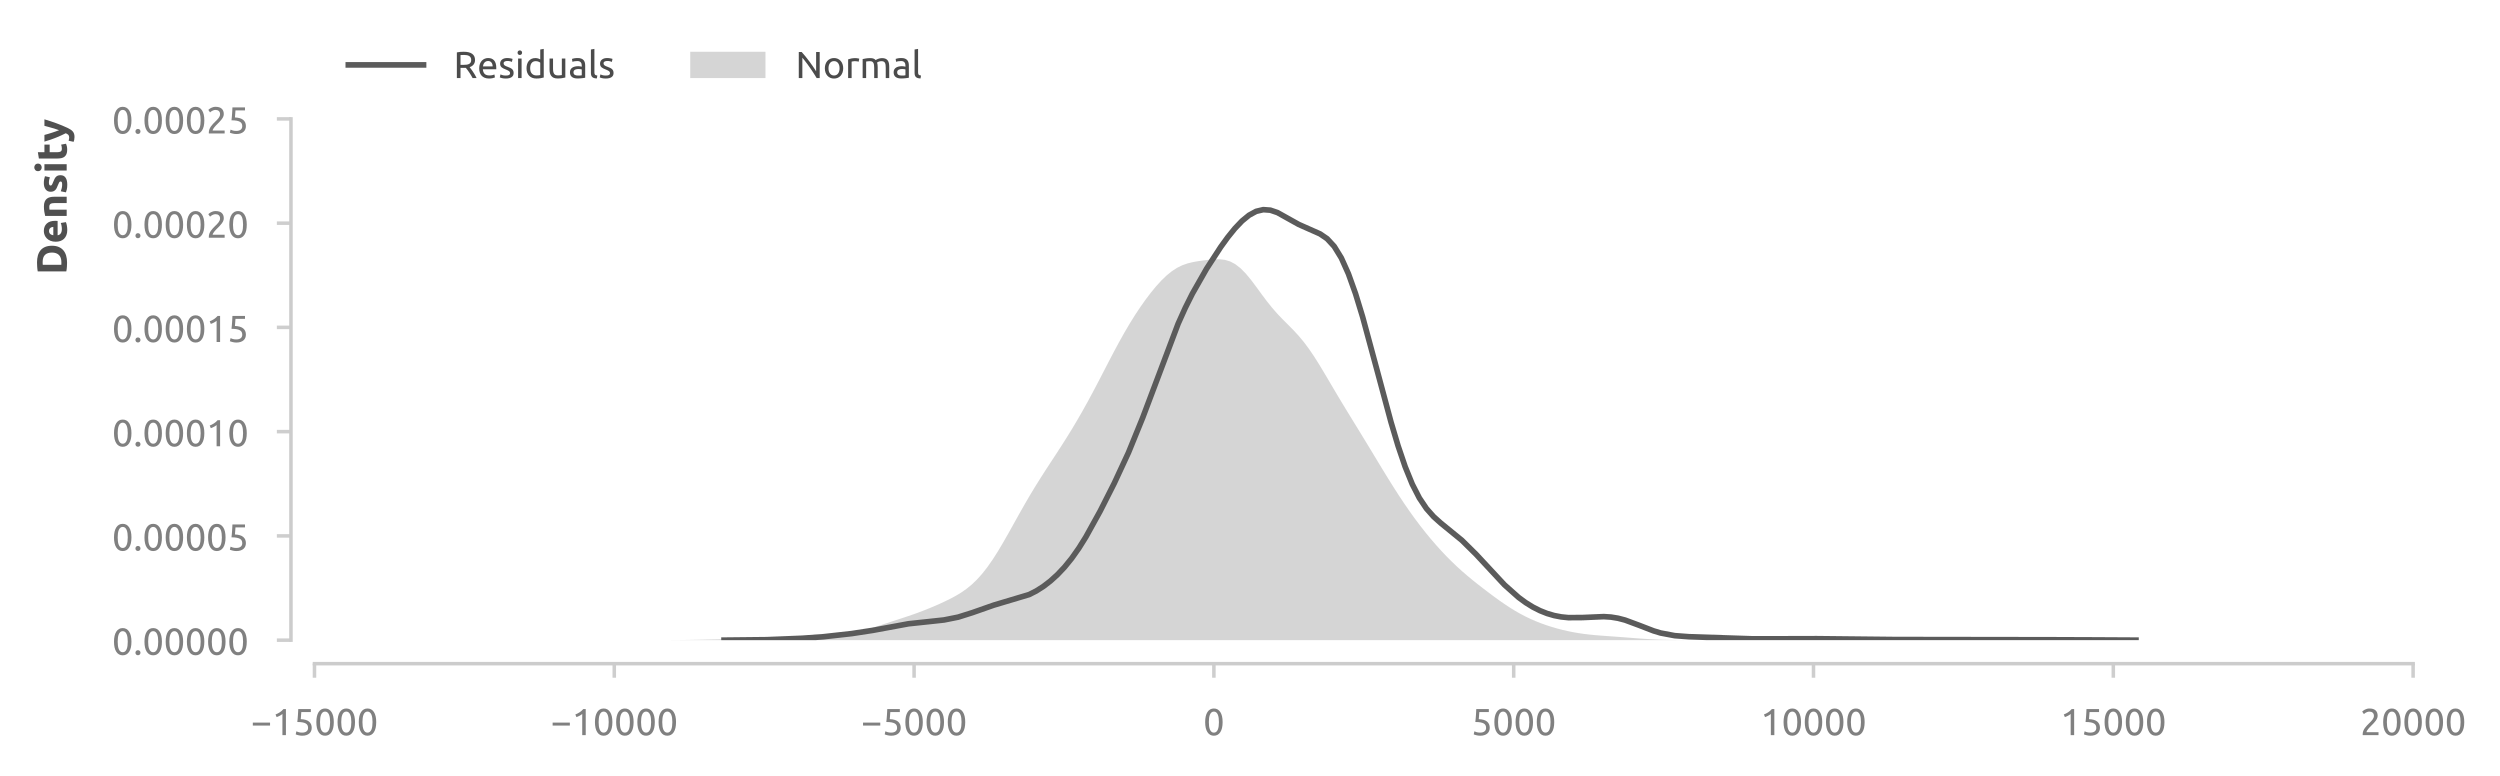
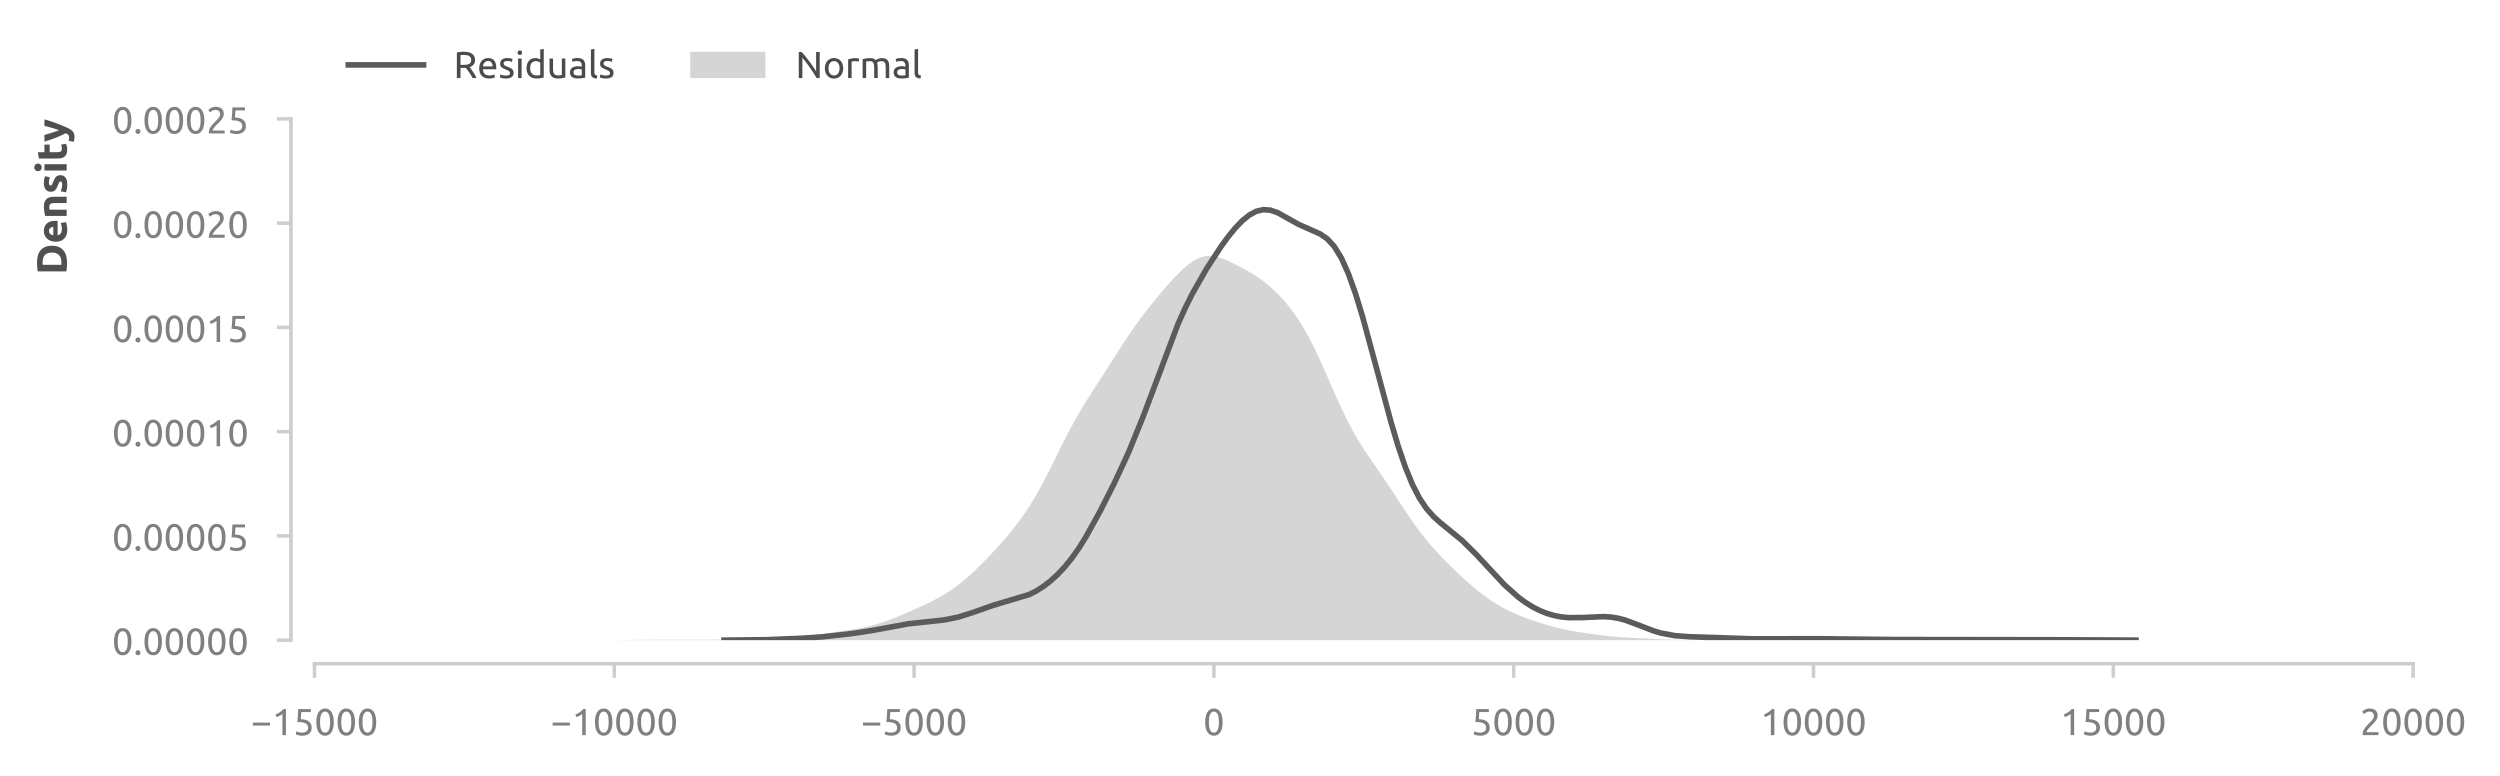
<svg xmlns="http://www.w3.org/2000/svg" xmlns:xlink="http://www.w3.org/1999/xlink" width="531.772pt" height="165.055pt" viewBox="0 0 531.772 165.055" version="1.1">
  <defs>
    <style type="text/css">*{stroke-linejoin: round; stroke-linecap: butt}</style>
  </defs>
  <g id="figure_1">
    <g id="patch_1">
      <path d="M 0 165.055  L 531.772 165.055  L 531.772 0  L 0 0  L 0 165.055  z " style="fill: none" />
    </g>
    <g id="axes_1">
      <g id="patch_2">
        <path d="M 66.891 136.167  L 513.291 136.167  L 513.291 25.288  L 66.891 25.288  L 66.891 136.167  z " style="fill: none" />
      </g>
      <g id="matplotlib.axis_1">
        <g id="xtick_1">
          <g id="line2d_1">
            <defs>
-               <path id="m26d433f417" d="M 0 0  L 0 3  " style="stroke: #cecece; stroke-width: 0.75" />
-             </defs>
-             <g>
-               <use xlink:href="#m26d433f417" x="66.891" y="141.167" style="fill: #cecece; stroke: #cecece; stroke-width: 0.75" />
+               <path id="m9f450854ca" d="M 0 0  L 0 3  " style="stroke: #cecece; stroke-width: 0.75" />
+             </defs>
+             <g>
+               <use xlink:href="#m9f450854ca" x="66.891" y="141.167" style="fill: #cecece; stroke: #cecece; stroke-width: 0.75" />
            </g>
          </g>
          <g id="text_1">
            <g style="fill: #808080" transform="translate(53.35344 156.375) scale(0.08 -0.08)">
              <defs>
                <path id="Ubuntu-2212" d="M 339 2138  L 3270 2138  L 3270 1632  L 339 1632  L 339 2138  z " transform="scale(0.015625)" />
                <path id="Ubuntu-31" d="M 595 3520  Q 960 3661 1305 3881  Q 1651 4102 1939 4435  L 2362 4435  L 2362 0  L 1766 0  L 1766 3610  Q 1690 3539 1578 3462  Q 1466 3386 1334 3315  Q 1203 3245 1059 3181  Q 915 3117 781 3072  L 595 3520  z " transform="scale(0.015625)" />
                <path id="Ubuntu-35" d="M 1274 2726  Q 2240 2688 2691 2304  Q 3142 1920 3142 1261  Q 3142 966 3043 716  Q 2944 467 2742 288  Q 2541 109 2233 6  Q 1926 -96 1504 -96  Q 1338 -96 1165 -70  Q 992 -45 845 -6  Q 698 32 582 70  Q 467 109 416 134  L 531 653  Q 640 602 886 518  Q 1133 435 1491 435  Q 1779 435 1974 499  Q 2170 563 2291 672  Q 2413 781 2467 925  Q 2522 1069 2522 1229  Q 2522 1472 2438 1661  Q 2355 1850 2144 1978  Q 1933 2106 1581 2173  Q 1229 2240 691 2240  Q 730 2554 752 2829  Q 774 3104 793 3366  Q 813 3629 825 3888  Q 838 4147 851 4435  L 2989 4435  L 2989 3930  L 1370 3930  Q 1363 3834 1350 3670  Q 1338 3507 1325 3331  Q 1312 3155 1299 2988  Q 1286 2822 1274 2726  z " transform="scale(0.015625)" />
                <path id="Ubuntu-30" d="M 320 2221  Q 320 3334 713 3936  Q 1107 4538 1805 4538  Q 2502 4538 2896 3936  Q 3290 3334 3290 2221  Q 3290 1107 2896 505  Q 2502 -96 1805 -96  Q 1107 -96 713 505  Q 320 1107 320 2221  z M 2662 2221  Q 2662 2586 2620 2912  Q 2579 3238 2480 3481  Q 2381 3725 2214 3869  Q 2048 4013 1805 4013  Q 1562 4013 1395 3869  Q 1229 3725 1129 3481  Q 1030 3238 988 2912  Q 947 2586 947 2221  Q 947 1856 988 1529  Q 1030 1203 1129 960  Q 1229 717 1395 573  Q 1562 429 1805 429  Q 2048 429 2214 573  Q 2381 717 2480 960  Q 2579 1203 2620 1529  Q 2662 1856 2662 2221  z " transform="scale(0.015625)" />
              </defs>
              <use xlink:href="#Ubuntu-2212" />
              <use xlink:href="#Ubuntu-31" x="56.4" />
              <use xlink:href="#Ubuntu-35" x="112.8" />
              <use xlink:href="#Ubuntu-30" x="169.2" />
              <use xlink:href="#Ubuntu-30" x="225.6" />
              <use xlink:href="#Ubuntu-30" x="282" />
            </g>
          </g>
        </g>
        <g id="xtick_2">
          <g id="line2d_2">
            <g>
-               <use xlink:href="#m26d433f417" x="130.662" y="141.167" style="fill: #cecece; stroke: #cecece; stroke-width: 0.75" />
+               <use xlink:href="#m9f450854ca" x="130.662" y="141.167" style="fill: #cecece; stroke: #cecece; stroke-width: 0.75" />
            </g>
          </g>
          <g id="text_2">
            <g style="fill: #808080" transform="translate(117.1249 156.375) scale(0.08 -0.08)">
              <use xlink:href="#Ubuntu-2212" />
              <use xlink:href="#Ubuntu-31" x="56.4" />
              <use xlink:href="#Ubuntu-30" x="112.8" />
              <use xlink:href="#Ubuntu-30" x="169.2" />
              <use xlink:href="#Ubuntu-30" x="225.6" />
              <use xlink:href="#Ubuntu-30" x="282" />
            </g>
          </g>
        </g>
        <g id="xtick_3">
          <g id="line2d_3">
            <g>
-               <use xlink:href="#m26d433f417" x="194.434" y="141.167" style="fill: #cecece; stroke: #cecece; stroke-width: 0.75" />
+               <use xlink:href="#m9f450854ca" x="194.434" y="141.167" style="fill: #cecece; stroke: #cecece; stroke-width: 0.75" />
            </g>
          </g>
          <g id="text_3">
            <g style="fill: #808080" transform="translate(183.1525 156.375) scale(0.08 -0.08)">
              <use xlink:href="#Ubuntu-2212" />
              <use xlink:href="#Ubuntu-35" x="56.4" />
              <use xlink:href="#Ubuntu-30" x="112.8" />
              <use xlink:href="#Ubuntu-30" x="169.2" />
              <use xlink:href="#Ubuntu-30" x="225.6" />
            </g>
          </g>
        </g>
        <g id="xtick_4">
          <g id="line2d_4">
            <g>
-               <use xlink:href="#m26d433f417" x="258.205" y="141.167" style="fill: #cecece; stroke: #cecece; stroke-width: 0.75" />
+               <use xlink:href="#m9f450854ca" x="258.205" y="141.167" style="fill: #cecece; stroke: #cecece; stroke-width: 0.75" />
            </g>
          </g>
          <g id="text_4">
            <g style="fill: #808080" transform="translate(255.949 156.375) scale(0.08 -0.08)">
              <use xlink:href="#Ubuntu-30" />
            </g>
          </g>
        </g>
        <g id="xtick_5">
          <g id="line2d_5">
            <g>
-               <use xlink:href="#m26d433f417" x="321.977" y="141.167" style="fill: #cecece; stroke: #cecece; stroke-width: 0.75" />
+               <use xlink:href="#m9f450854ca" x="321.977" y="141.167" style="fill: #cecece; stroke: #cecece; stroke-width: 0.75" />
            </g>
          </g>
          <g id="text_5">
            <g style="fill: #808080" transform="translate(312.9517 156.375) scale(0.08 -0.08)">
              <use xlink:href="#Ubuntu-35" />
              <use xlink:href="#Ubuntu-30" x="56.4" />
              <use xlink:href="#Ubuntu-30" x="112.8" />
              <use xlink:href="#Ubuntu-30" x="169.2" />
            </g>
          </g>
        </g>
        <g id="xtick_6">
          <g id="line2d_6">
            <g>
-               <use xlink:href="#m26d433f417" x="385.748" y="141.167" style="fill: #cecece; stroke: #cecece; stroke-width: 0.75" />
+               <use xlink:href="#m9f450854ca" x="385.748" y="141.167" style="fill: #cecece; stroke: #cecece; stroke-width: 0.75" />
            </g>
          </g>
          <g id="text_6">
            <g style="fill: #808080" transform="translate(374.4668 156.375) scale(0.08 -0.08)">
              <use xlink:href="#Ubuntu-31" />
              <use xlink:href="#Ubuntu-30" x="56.4" />
              <use xlink:href="#Ubuntu-30" x="112.8" />
              <use xlink:href="#Ubuntu-30" x="169.2" />
              <use xlink:href="#Ubuntu-30" x="225.6" />
            </g>
          </g>
        </g>
        <g id="xtick_7">
          <g id="line2d_7">
            <g>
-               <use xlink:href="#m26d433f417" x="449.52" y="141.167" style="fill: #cecece; stroke: #cecece; stroke-width: 0.75" />
+               <use xlink:href="#m9f450854ca" x="449.52" y="141.167" style="fill: #cecece; stroke: #cecece; stroke-width: 0.75" />
            </g>
          </g>
          <g id="text_7">
            <g style="fill: #808080" transform="translate(438.2383 156.375) scale(0.08 -0.08)">
              <use xlink:href="#Ubuntu-31" />
              <use xlink:href="#Ubuntu-35" x="56.4" />
              <use xlink:href="#Ubuntu-30" x="112.8" />
              <use xlink:href="#Ubuntu-30" x="169.2" />
              <use xlink:href="#Ubuntu-30" x="225.6" />
            </g>
          </g>
        </g>
        <g id="xtick_8">
          <g id="line2d_8">
            <g>
-               <use xlink:href="#m26d433f417" x="513.291" y="141.167" style="fill: #cecece; stroke: #cecece; stroke-width: 0.75" />
+               <use xlink:href="#m9f450854ca" x="513.291" y="141.167" style="fill: #cecece; stroke: #cecece; stroke-width: 0.75" />
            </g>
          </g>
          <g id="text_8">
            <g style="fill: #808080" transform="translate(502.0097 156.375) scale(0.08 -0.08)">
              <defs>
                <path id="Ubuntu-32" d="M 2989 3302  Q 2989 3072 2896 2857  Q 2803 2643 2649 2435  Q 2496 2227 2304 2025  Q 2112 1824 1920 1632  Q 1811 1523 1667 1376  Q 1523 1229 1395 1069  Q 1267 909 1180 761  Q 1094 614 1094 506  L 3136 506  L 3136 0  L 448 0  Q 442 38 442 76  Q 442 115 442 147  Q 442 448 541 707  Q 640 966 800 1196  Q 960 1427 1158 1632  Q 1357 1837 1549 2029  Q 1709 2182 1853 2332  Q 1997 2483 2109 2633  Q 2221 2784 2288 2944  Q 2355 3104 2355 3283  Q 2355 3475 2294 3609  Q 2234 3744 2131 3833  Q 2029 3923 1891 3964  Q 1754 4006 1600 4006  Q 1414 4006 1260 3955  Q 1107 3904 985 3837  Q 864 3770 781 3696  Q 698 3622 653 3584  L 358 4006  Q 416 4070 531 4163  Q 646 4256 806 4339  Q 966 4422 1164 4480  Q 1363 4538 1594 4538  Q 2291 4538 2640 4214  Q 2989 3891 2989 3302  z " transform="scale(0.015625)" />
              </defs>
              <use xlink:href="#Ubuntu-32" />
              <use xlink:href="#Ubuntu-30" x="56.4" />
              <use xlink:href="#Ubuntu-30" x="112.8" />
              <use xlink:href="#Ubuntu-30" x="169.2" />
              <use xlink:href="#Ubuntu-30" x="225.6" />
            </g>
          </g>
        </g>
      </g>
      <g id="matplotlib.axis_2">
        <g id="ytick_1">
          <g id="line2d_9">
            <defs>
-               <path id="m16ab50f677" d="M 0 0  L -3 0  " style="stroke: #cecece; stroke-width: 0.75" />
-             </defs>
-             <g>
-               <use xlink:href="#m16ab50f677" x="61.891" y="136.167" style="fill: #cecece; stroke: #cecece; stroke-width: 0.75" />
+               <path id="m7aecf31f58" d="M 0 0  L -3 0  " style="stroke: #cecece; stroke-width: 0.75" />
+             </defs>
+             <g>
+               <use xlink:href="#m7aecf31f58" x="61.891" y="136.167" style="fill: #cecece; stroke: #cecece; stroke-width: 0.75" />
            </g>
          </g>
          <g id="text_9">
            <g style="fill: #808080" transform="translate(23.84844 139.2713) scale(0.08 -0.08)">
              <defs>
                <path id="Ubuntu-2e" d="M 1216 346  Q 1216 173 1101 45  Q 986 -83 787 -83  Q 589 -83 473 45  Q 358 173 358 346  Q 358 518 473 646  Q 589 774 787 774  Q 986 774 1101 646  Q 1216 518 1216 346  z " transform="scale(0.015625)" />
              </defs>
              <use xlink:href="#Ubuntu-30" />
              <use xlink:href="#Ubuntu-2e" x="56.4" />
              <use xlink:href="#Ubuntu-30" x="81" />
              <use xlink:href="#Ubuntu-30" x="137.4" />
              <use xlink:href="#Ubuntu-30" x="193.8" />
              <use xlink:href="#Ubuntu-30" x="250.2" />
              <use xlink:href="#Ubuntu-30" x="306.6" />
            </g>
          </g>
        </g>
        <g id="ytick_2">
          <g id="line2d_10">
            <g>
-               <use xlink:href="#m16ab50f677" x="61.891" y="113.992" style="fill: #cecece; stroke: #cecece; stroke-width: 0.75" />
+               <use xlink:href="#m7aecf31f58" x="61.891" y="113.992" style="fill: #cecece; stroke: #cecece; stroke-width: 0.75" />
            </g>
          </g>
          <g id="text_10">
            <g style="fill: #808080" transform="translate(23.84844 117.0952) scale(0.08 -0.08)">
              <use xlink:href="#Ubuntu-30" />
              <use xlink:href="#Ubuntu-2e" x="56.4" />
              <use xlink:href="#Ubuntu-30" x="81" />
              <use xlink:href="#Ubuntu-30" x="137.4" />
              <use xlink:href="#Ubuntu-30" x="193.8" />
              <use xlink:href="#Ubuntu-30" x="250.2" />
              <use xlink:href="#Ubuntu-35" x="306.6" />
            </g>
          </g>
        </g>
        <g id="ytick_3">
          <g id="line2d_11">
            <g>
-               <use xlink:href="#m16ab50f677" x="61.891" y="91.816" style="fill: #cecece; stroke: #cecece; stroke-width: 0.75" />
+               <use xlink:href="#m7aecf31f58" x="61.891" y="91.816" style="fill: #cecece; stroke: #cecece; stroke-width: 0.75" />
            </g>
          </g>
          <g id="text_11">
            <g style="fill: #808080" transform="translate(23.84844 94.91925) scale(0.08 -0.08)">
              <use xlink:href="#Ubuntu-30" />
              <use xlink:href="#Ubuntu-2e" x="56.4" />
              <use xlink:href="#Ubuntu-30" x="81" />
              <use xlink:href="#Ubuntu-30" x="137.4" />
              <use xlink:href="#Ubuntu-30" x="193.8" />
              <use xlink:href="#Ubuntu-31" x="250.2" />
              <use xlink:href="#Ubuntu-30" x="306.6" />
            </g>
          </g>
        </g>
        <g id="ytick_4">
          <g id="line2d_12">
            <g>
-               <use xlink:href="#m16ab50f677" x="61.891" y="69.639" style="fill: #cecece; stroke: #cecece; stroke-width: 0.75" />
+               <use xlink:href="#m7aecf31f58" x="61.891" y="69.639" style="fill: #cecece; stroke: #cecece; stroke-width: 0.75" />
            </g>
          </g>
          <g id="text_12">
            <g style="fill: #808080" transform="translate(23.84844 72.74325) scale(0.08 -0.08)">
              <use xlink:href="#Ubuntu-30" />
              <use xlink:href="#Ubuntu-2e" x="56.4" />
              <use xlink:href="#Ubuntu-30" x="81" />
              <use xlink:href="#Ubuntu-30" x="137.4" />
              <use xlink:href="#Ubuntu-30" x="193.8" />
              <use xlink:href="#Ubuntu-31" x="250.2" />
              <use xlink:href="#Ubuntu-35" x="306.6" />
            </g>
          </g>
        </g>
        <g id="ytick_5">
          <g id="line2d_13">
            <g>
-               <use xlink:href="#m16ab50f677" x="61.891" y="47.464" style="fill: #cecece; stroke: #cecece; stroke-width: 0.75" />
+               <use xlink:href="#m7aecf31f58" x="61.891" y="47.464" style="fill: #cecece; stroke: #cecece; stroke-width: 0.75" />
            </g>
          </g>
          <g id="text_13">
            <g style="fill: #808080" transform="translate(23.84844 50.56725) scale(0.08 -0.08)">
              <use xlink:href="#Ubuntu-30" />
              <use xlink:href="#Ubuntu-2e" x="56.4" />
              <use xlink:href="#Ubuntu-30" x="81" />
              <use xlink:href="#Ubuntu-30" x="137.4" />
              <use xlink:href="#Ubuntu-30" x="193.8" />
              <use xlink:href="#Ubuntu-32" x="250.2" />
              <use xlink:href="#Ubuntu-30" x="306.6" />
            </g>
          </g>
        </g>
        <g id="ytick_6">
          <g id="line2d_14">
            <g>
-               <use xlink:href="#m16ab50f677" x="61.891" y="25.288" style="fill: #cecece; stroke: #cecece; stroke-width: 0.75" />
+               <use xlink:href="#m7aecf31f58" x="61.891" y="25.288" style="fill: #cecece; stroke: #cecece; stroke-width: 0.75" />
            </g>
          </g>
          <g id="text_14">
            <g style="fill: #808080" transform="translate(23.84844 28.39125) scale(0.08 -0.08)">
              <use xlink:href="#Ubuntu-30" />
              <use xlink:href="#Ubuntu-2e" x="56.4" />
              <use xlink:href="#Ubuntu-30" x="81" />
              <use xlink:href="#Ubuntu-30" x="137.4" />
              <use xlink:href="#Ubuntu-30" x="193.8" />
              <use xlink:href="#Ubuntu-32" x="250.2" />
              <use xlink:href="#Ubuntu-35" x="306.6" />
            </g>
          </g>
        </g>
        <g id="text_15">
          <g style="fill: #505050" transform="translate(14.18344 58.45531) rotate(-90) scale(0.09 -0.09)">
            <defs>
              <path id="Ubuntu-Bold-44" d="M 1510 813  Q 1581 806 1673 803  Q 1766 800 1894 800  Q 2643 800 3004 1177  Q 3366 1555 3366 2221  Q 3366 2918 3020 3276  Q 2675 3635 1926 3635  Q 1824 3635 1715 3632  Q 1606 3629 1510 3616  L 1510 813  z M 4397 2221  Q 4397 1645 4217 1216  Q 4038 787 3708 505  Q 3379 224 2905 83  Q 2432 -58 1843 -58  Q 1574 -58 1216 -35  Q 858 -13 512 58  L 512 4378  Q 858 4442 1232 4464  Q 1606 4486 1875 4486  Q 2445 4486 2909 4358  Q 3373 4230 3705 3955  Q 4038 3680 4217 3251  Q 4397 2822 4397 2221  z " transform="scale(0.015625)" />
              <path id="Ubuntu-Bold-65" d="M 288 1658  Q 288 2106 425 2442  Q 563 2778 787 3002  Q 1011 3226 1302 3341  Q 1594 3456 1901 3456  Q 2618 3456 3034 3017  Q 3450 2579 3450 1728  Q 3450 1645 3443 1545  Q 3437 1446 3430 1370  L 1267 1370  Q 1299 1075 1542 902  Q 1786 730 2195 730  Q 2458 730 2710 778  Q 2963 826 3123 896  L 3251 122  Q 3174 83 3046 44  Q 2918 6 2761 -22  Q 2605 -51 2425 -70  Q 2246 -90 2067 -90  Q 1613 -90 1277 44  Q 941 179 720 412  Q 499 646 393 966  Q 288 1286 288 1658  z M 2528 2022  Q 2522 2144 2486 2259  Q 2451 2374 2377 2464  Q 2304 2554 2192 2611  Q 2080 2669 1914 2669  Q 1754 2669 1638 2614  Q 1523 2560 1446 2470  Q 1370 2381 1328 2262  Q 1286 2144 1267 2022  L 2528 2022  z " transform="scale(0.015625)" />
              <path id="Ubuntu-Bold-6e" d="M 448 3251  Q 691 3322 1075 3382  Q 1459 3443 1882 3443  Q 2310 3443 2595 3331  Q 2880 3219 3046 3014  Q 3213 2810 3283 2528  Q 3354 2246 3354 1901  L 3354 0  L 2400 0  L 2400 1786  Q 2400 2246 2278 2438  Q 2157 2630 1824 2630  Q 1722 2630 1606 2620  Q 1491 2611 1402 2598  L 1402 0  L 448 0  L 448 3251  z " transform="scale(0.015625)" />
              <path id="Ubuntu-Bold-73" d="M 1414 685  Q 1677 685 1785 736  Q 1894 787 1894 934  Q 1894 1050 1753 1136  Q 1613 1222 1325 1331  Q 1101 1414 918 1504  Q 736 1594 608 1718  Q 480 1843 409 2016  Q 339 2189 339 2432  Q 339 2906 691 3181  Q 1043 3456 1658 3456  Q 1965 3456 2246 3401  Q 2528 3347 2694 3283  L 2528 2541  Q 2362 2598 2166 2643  Q 1971 2688 1728 2688  Q 1280 2688 1280 2438  Q 1280 2381 1299 2336  Q 1318 2291 1376 2249  Q 1434 2208 1533 2160  Q 1632 2112 1786 2054  Q 2099 1939 2304 1827  Q 2509 1715 2627 1584  Q 2746 1453 2794 1293  Q 2842 1133 2842 922  Q 2842 422 2467 166  Q 2093 -90 1408 -90  Q 960 -90 662 -13  Q 365 64 250 115  L 410 890  Q 653 794 909 739  Q 1165 685 1414 685  z " transform="scale(0.015625)" />
              <path id="Ubuntu-Bold-69" d="M 1402 0  L 448 0  L 448 3366  L 1402 3366  L 1402 0  z M 1491 4339  Q 1491 4077 1321 3926  Q 1152 3776 922 3776  Q 691 3776 521 3926  Q 352 4077 352 4339  Q 352 4602 521 4752  Q 691 4902 922 4902  Q 1152 4902 1321 4752  Q 1491 4602 1491 4339  z " transform="scale(0.015625)" />
              <path id="Ubuntu-Bold-74" d="M 416 4205  L 1370 4358  L 1370 3366  L 2515 3366  L 2515 2573  L 1370 2573  L 1370 1389  Q 1370 1088 1475 909  Q 1581 730 1901 730  Q 2054 730 2217 758  Q 2381 787 2515 838  L 2650 96  Q 2477 26 2265 -25  Q 2054 -77 1747 -77  Q 1357 -77 1101 28  Q 845 134 691 323  Q 538 512 477 781  Q 416 1050 416 1376  L 416 4205  z " transform="scale(0.015625)" />
              <path id="Ubuntu-Bold-79" d="M 3437 3366  Q 3149 2394 2835 1542  Q 2522 691 2150 -109  Q 2016 -397 1881 -598  Q 1747 -800 1587 -931  Q 1427 -1062 1225 -1123  Q 1024 -1184 755 -1184  Q 531 -1184 342 -1142  Q 154 -1101 32 -1050  L 198 -288  Q 346 -339 461 -358  Q 576 -378 704 -378  Q 960 -378 1097 -240  Q 1235 -102 1331 141  Q 1005 781 678 1577  Q 352 2374 64 3366  L 1075 3366  Q 1139 3117 1225 2825  Q 1312 2534 1408 2236  Q 1504 1939 1603 1657  Q 1702 1376 1792 1146  Q 1875 1376 1964 1657  Q 2054 1939 2140 2236  Q 2227 2534 2307 2825  Q 2387 3117 2451 3366  L 3437 3366  z " transform="scale(0.015625)" />
            </defs>
            <use xlink:href="#Ubuntu-Bold-44" />
            <use xlink:href="#Ubuntu-Bold-65" x="73.7" />
            <use xlink:href="#Ubuntu-Bold-6e" x="132.1" />
            <use xlink:href="#Ubuntu-Bold-73" x="191" />
            <use xlink:href="#Ubuntu-Bold-69" x="239.5" />
            <use xlink:href="#Ubuntu-Bold-74" x="268.4" />
            <use xlink:href="#Ubuntu-Bold-79" x="313.8" />
          </g>
        </g>
      </g>
      <g id="PolyCollection_1">
        <defs>
-           <path id="m1b1e85b3fb" d="M 138.225 -28.889  L 138.225 -28.887  L 139.346 -28.887  L 140.468 -28.887  L 141.59 -28.887  L 142.712 -28.887  L 143.834 -28.887  L 144.956 -28.887  L 146.078 -28.887  L 147.2 -28.887  L 148.321 -28.887  L 149.443 -28.887  L 150.565 -28.887  L 151.687 -28.887  L 152.809 -28.887  L 153.931 -28.887  L 155.053 -28.887  L 156.174 -28.887  L 157.296 -28.887  L 158.418 -28.887  L 159.54 -28.887  L 160.662 -28.887  L 161.784 -28.887  L 162.906 -28.887  L 164.028 -28.887  L 165.149 -28.887  L 166.271 -28.887  L 167.393 -28.887  L 168.515 -28.887  L 169.637 -28.887  L 170.759 -28.887  L 171.881 -28.887  L 173.003 -28.887  L 174.124 -28.887  L 175.246 -28.887  L 176.368 -28.887  L 177.49 -28.887  L 178.612 -28.887  L 179.734 -28.887  L 180.856 -28.887  L 181.977 -28.887  L 183.099 -28.887  L 184.221 -28.887  L 185.343 -28.887  L 186.465 -28.887  L 187.587 -28.887  L 188.709 -28.887  L 189.831 -28.887  L 190.952 -28.887  L 192.074 -28.887  L 193.196 -28.887  L 194.318 -28.887  L 195.44 -28.887  L 196.562 -28.887  L 197.684 -28.887  L 198.806 -28.887  L 199.927 -28.887  L 201.049 -28.887  L 202.171 -28.887  L 203.293 -28.887  L 204.415 -28.887  L 205.537 -28.887  L 206.659 -28.887  L 207.78 -28.887  L 208.902 -28.887  L 210.024 -28.887  L 211.146 -28.887  L 212.268 -28.887  L 213.39 -28.887  L 214.512 -28.887  L 215.634 -28.887  L 216.755 -28.887  L 217.877 -28.887  L 218.999 -28.887  L 220.121 -28.887  L 221.243 -28.887  L 222.365 -28.887  L 223.487 -28.887  L 224.609 -28.887  L 225.73 -28.887  L 226.852 -28.887  L 227.974 -28.887  L 229.096 -28.887  L 230.218 -28.887  L 231.34 -28.887  L 232.462 -28.887  L 233.584 -28.887  L 234.705 -28.887  L 235.827 -28.887  L 236.949 -28.887  L 238.071 -28.887  L 239.193 -28.887  L 240.315 -28.887  L 241.437 -28.887  L 242.558 -28.887  L 243.68 -28.887  L 244.802 -28.887  L 245.924 -28.887  L 247.046 -28.887  L 248.168 -28.887  L 249.29 -28.887  L 250.412 -28.887  L 251.533 -28.887  L 252.655 -28.887  L 253.777 -28.887  L 254.899 -28.887  L 256.021 -28.887  L 257.143 -28.887  L 258.265 -28.887  L 259.387 -28.887  L 260.508 -28.887  L 261.63 -28.887  L 262.752 -28.887  L 263.874 -28.887  L 264.996 -28.887  L 266.118 -28.887  L 267.24 -28.887  L 268.361 -28.887  L 269.483 -28.887  L 270.605 -28.887  L 271.727 -28.887  L 272.849 -28.887  L 273.971 -28.887  L 275.093 -28.887  L 276.215 -28.887  L 277.336 -28.887  L 278.458 -28.887  L 279.58 -28.887  L 280.702 -28.887  L 281.824 -28.887  L 282.946 -28.887  L 284.068 -28.887  L 285.19 -28.887  L 286.311 -28.887  L 287.433 -28.887  L 288.555 -28.887  L 289.677 -28.887  L 290.799 -28.887  L 291.921 -28.887  L 293.043 -28.887  L 294.164 -28.887  L 295.286 -28.887  L 296.408 -28.887  L 297.53 -28.887  L 298.652 -28.887  L 299.774 -28.887  L 300.896 -28.887  L 302.018 -28.887  L 303.139 -28.887  L 304.261 -28.887  L 305.383 -28.887  L 306.505 -28.887  L 307.627 -28.887  L 308.749 -28.887  L 309.871 -28.887  L 310.993 -28.887  L 312.114 -28.887  L 313.236 -28.887  L 314.358 -28.887  L 315.48 -28.887  L 316.602 -28.887  L 317.724 -28.887  L 318.846 -28.887  L 319.968 -28.887  L 321.089 -28.887  L 322.211 -28.887  L 323.333 -28.887  L 324.455 -28.887  L 325.577 -28.887  L 326.699 -28.887  L 327.821 -28.887  L 328.942 -28.887  L 330.064 -28.887  L 331.186 -28.887  L 332.308 -28.887  L 333.43 -28.887  L 334.552 -28.887  L 335.674 -28.887  L 336.796 -28.887  L 337.917 -28.887  L 339.039 -28.887  L 340.161 -28.887  L 341.283 -28.887  L 342.405 -28.887  L 343.527 -28.887  L 344.649 -28.887  L 345.771 -28.887  L 346.892 -28.887  L 348.014 -28.887  L 349.136 -28.887  L 350.258 -28.887  L 351.38 -28.887  L 352.502 -28.887  L 353.624 -28.887  L 354.745 -28.887  L 355.867 -28.887  L 356.989 -28.887  L 358.111 -28.887  L 359.233 -28.887  L 360.355 -28.887  L 361.477 -28.887  L 361.477 -28.889  L 361.477 -28.889  L 360.355 -28.891  L 359.233 -28.895  L 358.111 -28.901  L 356.989 -28.91  L 355.867 -28.925  L 354.745 -28.947  L 353.624 -28.979  L 352.502 -29.021  L 351.38 -29.075  L 350.258 -29.14  L 349.136 -29.215  L 348.014 -29.298  L 346.892 -29.384  L 345.771 -29.472  L 344.649 -29.557  L 343.527 -29.64  L 342.405 -29.72  L 341.283 -29.8  L 340.161 -29.886  L 339.039 -29.983  L 337.917 -30.098  L 336.796 -30.235  L 335.674 -30.401  L 334.552 -30.596  L 333.43 -30.824  L 332.308 -31.084  L 331.186 -31.377  L 330.064 -31.704  L 328.942 -32.067  L 327.821 -32.467  L 326.699 -32.909  L 325.577 -33.397  L 324.455 -33.934  L 323.333 -34.523  L 322.211 -35.167  L 321.089 -35.862  L 319.968 -36.606  L 318.846 -37.388  L 317.724 -38.202  L 316.602 -39.038  L 315.48 -39.893  L 314.358 -40.767  L 313.236 -41.663  L 312.114 -42.591  L 310.993 -43.56  L 309.871 -44.578  L 308.749 -45.65  L 307.627 -46.78  L 306.505 -47.968  L 305.383 -49.215  L 304.261 -50.522  L 303.139 -51.889  L 302.018 -53.321  L 300.896 -54.818  L 299.774 -56.382  L 298.652 -58.012  L 297.53 -59.704  L 296.408 -61.452  L 295.286 -63.245  L 294.164 -65.072  L 293.043 -66.92  L 291.921 -68.777  L 290.799 -70.629  L 289.677 -72.471  L 288.555 -74.301  L 287.433 -76.126  L 286.311 -77.958  L 285.19 -79.811  L 284.068 -81.69  L 282.946 -83.591  L 281.824 -85.494  L 280.702 -87.36  L 279.58 -89.144  L 278.458 -90.802  L 277.336 -92.305  L 276.215 -93.65  L 275.093 -94.863  L 273.971 -95.996  L 272.849 -97.117  L 271.727 -98.292  L 270.605 -99.571  L 269.483 -100.971  L 268.361 -102.468  L 267.24 -104.006  L 266.118 -105.499  L 264.996 -106.857  L 263.874 -107.997  L 262.752 -108.869  L 261.63 -109.458  L 260.508 -109.787  L 259.387 -109.91  L 258.265 -109.894  L 257.143 -109.799  L 256.021 -109.667  L 254.899 -109.51  L 253.777 -109.313  L 252.655 -109.041  L 251.533 -108.652  L 250.412 -108.107  L 249.29 -107.385  L 248.168 -106.48  L 247.046 -105.402  L 245.924 -104.171  L 244.802 -102.807  L 243.68 -101.327  L 242.558 -99.741  L 241.437 -98.05  L 240.315 -96.253  L 239.193 -94.349  L 238.071 -92.346  L 236.949 -90.26  L 235.827 -88.117  L 234.705 -85.947  L 233.584 -83.782  L 232.462 -81.65  L 231.34 -79.571  L 230.218 -77.556  L 229.096 -75.611  L 227.974 -73.732  L 226.852 -71.915  L 225.73 -70.149  L 224.609 -68.419  L 223.487 -66.706  L 222.365 -64.986  L 221.243 -63.236  L 220.121 -61.437  L 218.999 -59.574  L 217.877 -57.647  L 216.755 -55.665  L 215.634 -53.653  L 214.512 -51.643  L 213.39 -49.675  L 212.268 -47.791  L 211.146 -46.031  L 210.024 -44.425  L 208.902 -42.996  L 207.78 -41.749  L 206.659 -40.679  L 205.537 -39.768  L 204.415 -38.99  L 203.293 -38.315  L 202.171 -37.713  L 201.049 -37.161  L 199.927 -36.643  L 198.806 -36.149  L 197.684 -35.677  L 196.562 -35.227  L 195.44 -34.8  L 194.318 -34.395  L 193.196 -34.008  L 192.074 -33.635  L 190.952 -33.268  L 189.831 -32.902  L 188.709 -32.533  L 187.587 -32.163  L 186.465 -31.795  L 185.343 -31.439  L 184.221 -31.106  L 183.099 -30.805  L 181.977 -30.545  L 180.856 -30.33  L 179.734 -30.161  L 178.612 -30.032  L 177.49 -29.934  L 176.368 -29.859  L 175.246 -29.795  L 174.124 -29.733  L 173.003 -29.667  L 171.881 -29.595  L 170.759 -29.518  L 169.637 -29.438  L 168.515 -29.362  L 167.393 -29.293  L 166.271 -29.235  L 165.149 -29.19  L 164.028 -29.16  L 162.906 -29.141  L 161.784 -29.131  L 160.662 -29.128  L 159.54 -29.127  L 158.418 -29.127  L 157.296 -29.124  L 156.174 -29.118  L 155.053 -29.106  L 153.931 -29.09  L 152.809 -29.069  L 151.687 -29.045  L 150.565 -29.02  L 149.443 -28.994  L 148.321 -28.97  L 147.2 -28.949  L 146.078 -28.931  L 144.956 -28.917  L 143.834 -28.907  L 142.712 -28.9  L 141.59 -28.895  L 140.468 -28.892  L 139.346 -28.89  L 138.225 -28.889  z " style="stroke: #5b5b5b; stroke-width: 0.01" />
+           <path id="m66a9e8cc7c" d="M 124.89 -28.889  L 124.89 -28.887  L 126.098 -28.887  L 127.305 -28.887  L 128.513 -28.887  L 129.72 -28.887  L 130.928 -28.887  L 132.135 -28.887  L 133.343 -28.887  L 134.55 -28.887  L 135.758 -28.887  L 136.965 -28.887  L 138.173 -28.887  L 139.38 -28.887  L 140.588 -28.887  L 141.796 -28.887  L 143.003 -28.887  L 144.211 -28.887  L 145.418 -28.887  L 146.626 -28.887  L 147.833 -28.887  L 149.041 -28.887  L 150.248 -28.887  L 151.456 -28.887  L 152.663 -28.887  L 153.871 -28.887  L 155.079 -28.887  L 156.286 -28.887  L 157.494 -28.887  L 158.701 -28.887  L 159.909 -28.887  L 161.116 -28.887  L 162.324 -28.887  L 163.531 -28.887  L 164.739 -28.887  L 165.946 -28.887  L 167.154 -28.887  L 168.362 -28.887  L 169.569 -28.887  L 170.777 -28.887  L 171.984 -28.887  L 173.192 -28.887  L 174.399 -28.887  L 175.607 -28.887  L 176.814 -28.887  L 178.022 -28.887  L 179.229 -28.887  L 180.437 -28.887  L 181.645 -28.887  L 182.852 -28.887  L 184.06 -28.887  L 185.267 -28.887  L 186.475 -28.887  L 187.682 -28.887  L 188.89 -28.887  L 190.097 -28.887  L 191.305 -28.887  L 192.512 -28.887  L 193.72 -28.887  L 194.928 -28.887  L 196.135 -28.887  L 197.343 -28.887  L 198.55 -28.887  L 199.758 -28.887  L 200.965 -28.887  L 202.173 -28.887  L 203.38 -28.887  L 204.588 -28.887  L 205.795 -28.887  L 207.003 -28.887  L 208.21 -28.887  L 209.418 -28.887  L 210.626 -28.887  L 211.833 -28.887  L 213.041 -28.887  L 214.248 -28.887  L 215.456 -28.887  L 216.663 -28.887  L 217.871 -28.887  L 219.078 -28.887  L 220.286 -28.887  L 221.493 -28.887  L 222.701 -28.887  L 223.909 -28.887  L 225.116 -28.887  L 226.324 -28.887  L 227.531 -28.887  L 228.739 -28.887  L 229.946 -28.887  L 231.154 -28.887  L 232.361 -28.887  L 233.569 -28.887  L 234.776 -28.887  L 235.984 -28.887  L 237.192 -28.887  L 238.399 -28.887  L 239.607 -28.887  L 240.814 -28.887  L 242.022 -28.887  L 243.229 -28.887  L 244.437 -28.887  L 245.644 -28.887  L 246.852 -28.887  L 248.059 -28.887  L 249.267 -28.887  L 250.475 -28.887  L 251.682 -28.887  L 252.89 -28.887  L 254.097 -28.887  L 255.305 -28.887  L 256.512 -28.887  L 257.72 -28.887  L 258.927 -28.887  L 260.135 -28.887  L 261.342 -28.887  L 262.55 -28.887  L 263.758 -28.887  L 264.965 -28.887  L 266.173 -28.887  L 267.38 -28.887  L 268.588 -28.887  L 269.795 -28.887  L 271.003 -28.887  L 272.21 -28.887  L 273.418 -28.887  L 274.625 -28.887  L 275.833 -28.887  L 277.04 -28.887  L 278.248 -28.887  L 279.456 -28.887  L 280.663 -28.887  L 281.871 -28.887  L 283.078 -28.887  L 284.286 -28.887  L 285.493 -28.887  L 286.701 -28.887  L 287.908 -28.887  L 289.116 -28.887  L 290.323 -28.887  L 291.531 -28.887  L 292.739 -28.887  L 293.946 -28.887  L 295.154 -28.887  L 296.361 -28.887  L 297.569 -28.887  L 298.776 -28.887  L 299.984 -28.887  L 301.191 -28.887  L 302.399 -28.887  L 303.606 -28.887  L 304.814 -28.887  L 306.022 -28.887  L 307.229 -28.887  L 308.437 -28.887  L 309.644 -28.887  L 310.852 -28.887  L 312.059 -28.887  L 313.267 -28.887  L 314.474 -28.887  L 315.682 -28.887  L 316.889 -28.887  L 318.097 -28.887  L 319.305 -28.887  L 320.512 -28.887  L 321.72 -28.887  L 322.927 -28.887  L 324.135 -28.887  L 325.342 -28.887  L 326.55 -28.887  L 327.757 -28.887  L 328.965 -28.887  L 330.172 -28.887  L 331.38 -28.887  L 332.588 -28.887  L 333.795 -28.887  L 335.003 -28.887  L 336.21 -28.887  L 337.418 -28.887  L 338.625 -28.887  L 339.833 -28.887  L 341.04 -28.887  L 342.248 -28.887  L 343.455 -28.887  L 344.663 -28.887  L 345.87 -28.887  L 347.078 -28.887  L 348.286 -28.887  L 349.493 -28.887  L 350.701 -28.887  L 351.908 -28.887  L 353.116 -28.887  L 354.323 -28.887  L 355.531 -28.887  L 356.738 -28.887  L 357.946 -28.887  L 359.153 -28.887  L 360.361 -28.887  L 361.569 -28.887  L 362.776 -28.887  L 363.984 -28.887  L 365.191 -28.887  L 365.191 -28.889  L 365.191 -28.889  L 363.984 -28.891  L 362.776 -28.894  L 361.569 -28.899  L 360.361 -28.908  L 359.153 -28.921  L 357.946 -28.94  L 356.738 -28.967  L 355.531 -29.001  L 354.323 -29.042  L 353.116 -29.089  L 351.908 -29.141  L 350.701 -29.196  L 349.493 -29.253  L 348.286 -29.312  L 347.078 -29.376  L 345.87 -29.449  L 344.663 -29.534  L 343.455 -29.635  L 342.248 -29.753  L 341.04 -29.886  L 339.833 -30.034  L 338.625 -30.194  L 337.418 -30.365  L 336.21 -30.549  L 335.003 -30.749  L 333.795 -30.97  L 332.588 -31.217  L 331.38 -31.494  L 330.172 -31.803  L 328.965 -32.141  L 327.757 -32.508  L 326.55 -32.9  L 325.342 -33.317  L 324.135 -33.762  L 322.927 -34.242  L 321.72 -34.768  L 320.512 -35.35  L 319.305 -35.999  L 318.097 -36.719  L 316.889 -37.512  L 315.682 -38.378  L 314.474 -39.31  L 313.267 -40.303  L 312.059 -41.348  L 310.852 -42.438  L 309.644 -43.569  L 308.437 -44.738  L 307.229 -45.95  L 306.022 -47.215  L 304.814 -48.546  L 303.606 -49.962  L 302.399 -51.477  L 301.191 -53.096  L 299.984 -54.812  L 298.776 -56.606  L 297.569 -58.444  L 296.361 -60.292  L 295.154 -62.115  L 293.946 -63.897  L 292.739 -65.642  L 291.531 -67.38  L 290.323 -69.165  L 289.116 -71.059  L 287.908 -73.121  L 286.701 -75.389  L 285.493 -77.864  L 284.286 -80.511  L 283.078 -83.26  L 281.871 -86.023  L 280.663 -88.709  L 279.456 -91.245  L 278.248 -93.579  L 277.04 -95.69  L 275.833 -97.579  L 274.625 -99.264  L 273.418 -100.768  L 272.21 -102.115  L 271.003 -103.322  L 269.795 -104.401  L 268.588 -105.36  L 267.38 -106.211  L 266.173 -106.971  L 264.965 -107.664  L 263.758 -108.313  L 262.55 -108.932  L 261.342 -109.514  L 260.135 -110.026  L 258.927 -110.416  L 257.72 -110.621  L 256.512 -110.586  L 255.305 -110.28  L 254.097 -109.705  L 252.89 -108.886  L 251.682 -107.869  L 250.475 -106.702  L 249.267 -105.43  L 248.059 -104.082  L 246.852 -102.678  L 245.644 -101.224  L 244.437 -99.719  L 243.229 -98.156  L 242.022 -96.524  L 240.814 -94.816  L 239.607 -93.033  L 238.399 -91.188  L 237.192 -89.304  L 235.984 -87.409  L 234.776 -85.526  L 233.569 -83.66  L 232.361 -81.796  L 231.154 -79.901  L 229.946 -77.929  L 228.739 -75.842  L 227.531 -73.621  L 226.324 -71.277  L 225.116 -68.848  L 223.909 -66.395  L 222.701 -63.986  L 221.493 -61.682  L 220.286 -59.526  L 219.078 -57.537  L 217.871 -55.715  L 216.663 -54.039  L 215.456 -52.484  L 214.248 -51.021  L 213.041 -49.629  L 211.833 -48.289  L 210.626 -46.992  L 209.418 -45.737  L 208.21 -44.526  L 207.003 -43.368  L 205.795 -42.273  L 204.588 -41.251  L 203.38 -40.312  L 202.173 -39.456  L 200.965 -38.681  L 199.758 -37.977  L 198.55 -37.332  L 197.343 -36.732  L 196.135 -36.162  L 194.928 -35.613  L 193.72 -35.078  L 192.512 -34.555  L 191.305 -34.045  L 190.097 -33.553  L 188.89 -33.088  L 187.682 -32.659  L 186.475 -32.275  L 185.267 -31.941  L 184.06 -31.655  L 182.852 -31.412  L 181.645 -31.203  L 180.437 -31.013  L 179.229 -30.831  L 178.022 -30.649  L 176.814 -30.464  L 175.607 -30.277  L 174.399 -30.092  L 173.192 -29.917  L 171.984 -29.757  L 170.777 -29.617  L 169.569 -29.499  L 168.362 -29.401  L 167.154 -29.32  L 165.946 -29.254  L 164.739 -29.197  L 163.531 -29.149  L 162.324 -29.107  L 161.116 -29.072  L 159.909 -29.045  L 158.701 -29.025  L 157.494 -29.012  L 156.286 -29.006  L 155.079 -29.003  L 153.871 -29.003  L 152.663 -29.002  L 151.456 -29  L 150.248 -28.997  L 149.041 -28.992  L 147.833 -28.989  L 146.626 -28.987  L 145.418 -28.987  L 144.211 -28.989  L 143.003 -28.992  L 141.796 -28.994  L 140.588 -28.993  L 139.38 -28.989  L 138.173 -28.981  L 136.965 -28.969  L 135.758 -28.955  L 134.55 -28.941  L 133.343 -28.927  L 132.135 -28.916  L 130.928 -28.906  L 129.72 -28.899  L 128.513 -28.895  L 127.305 -28.892  L 126.098 -28.89  L 124.89 -28.889  z " style="stroke: #5b5b5b; stroke-width: 0.01" />
        </defs>
-         <g clip-path="url(#p09ceeb074e)">
-           <use xlink:href="#m1b1e85b3fb" x="0" y="165.055" style="fill: #5b5b5b; fill-opacity: 0.25; stroke: #5b5b5b; stroke-width: 0.01" />
+         <g clip-path="url(#pb908f987ed)">
+           <use xlink:href="#m66a9e8cc7c" x="0" y="165.055" style="fill: #5b5b5b; fill-opacity: 0.25; stroke: #5b5b5b; stroke-width: 0.01" />
        </g>
      </g>
      <g id="line2d_15">
-         <path d="M 154.014 136.166  L 163.069 136.071  L 170.615 135.768  L 175.142 135.442  L 181.179 134.77  L 185.706 134.075  L 193.252 132.681  L 197.779 132.2  L 200.798 131.872  L 203.816 131.268  L 206.834 130.315  L 211.362 128.725  L 218.908 126.47  L 220.417 125.705  L 221.926 124.746  L 223.435 123.586  L 224.944 122.216  L 226.453 120.616  L 227.962 118.756  L 229.472 116.616  L 230.981 114.204  L 233.999 108.747  L 237.017 102.777  L 240.036 96.272  L 243.054 88.867  L 250.6 68.856  L 252.109 65.505  L 253.618 62.483  L 256.636 57.186  L 259.655 52.542  L 261.164 50.459  L 262.673 48.594  L 264.182 47.009  L 265.691 45.774  L 267.2 44.954  L 268.71 44.596  L 270.219 44.705  L 271.728 45.217  L 274.746 46.9  L 276.255 47.741  L 280.783 49.75  L 282.292 50.778  L 283.801 52.415  L 285.31 54.87  L 286.819 58.231  L 288.329 62.455  L 289.838 67.395  L 292.856 78.54  L 295.874 89.77  L 297.383 94.838  L 298.893 99.285  L 300.402 102.992  L 301.911 105.932  L 303.42 108.178  L 304.929 109.883  L 306.438 111.241  L 310.966 114.936  L 313.984 117.918  L 320.021 124.408  L 323.039 127.093  L 324.548 128.195  L 326.057 129.128  L 327.567 129.892  L 329.076 130.492  L 330.585 130.933  L 332.094 131.223  L 333.603 131.376  L 336.621 131.357  L 341.149 131.162  L 342.658 131.26  L 344.167 131.505  L 345.676 131.9  L 348.695 133.02  L 351.713 134.187  L 353.222 134.645  L 356.24 135.211  L 359.259 135.437  L 372.841 135.888  L 378.878 135.879  L 386.424 135.86  L 403.024 136.037  L 436.226 136.084  L 445.28 136.118  L 454.335 136.166  L 454.335 136.166  " clip-path="url(#p09ceeb074e)" style="fill: none; stroke: #5b5b5b; stroke-width: 1.2; stroke-linecap: square" />
+         <path d="M 154.014 136.166  L 163.069 136.071  L 170.615 135.768  L 175.142 135.442  L 181.179 134.77  L 185.706 134.075  L 193.252 132.681  L 197.779 132.2  L 200.798 131.872  L 203.816 131.268  L 206.834 130.315  L 211.362 128.725  L 218.908 126.47  L 220.417 125.705  L 221.926 124.746  L 223.435 123.586  L 224.944 122.216  L 226.453 120.616  L 227.962 118.756  L 229.472 116.616  L 230.981 114.204  L 233.999 108.747  L 237.017 102.777  L 240.036 96.272  L 243.054 88.867  L 250.6 68.856  L 252.109 65.505  L 253.618 62.483  L 256.636 57.186  L 259.655 52.542  L 261.164 50.459  L 262.673 48.594  L 264.182 47.009  L 265.691 45.774  L 267.2 44.954  L 268.71 44.596  L 270.219 44.705  L 271.728 45.217  L 274.746 46.9  L 276.255 47.741  L 280.783 49.75  L 282.292 50.778  L 283.801 52.415  L 285.31 54.87  L 286.819 58.231  L 288.329 62.455  L 289.838 67.395  L 292.856 78.54  L 295.874 89.77  L 297.383 94.838  L 298.893 99.285  L 300.402 102.992  L 301.911 105.932  L 303.42 108.178  L 304.929 109.883  L 306.438 111.241  L 310.966 114.936  L 313.984 117.918  L 320.021 124.408  L 323.039 127.093  L 324.548 128.195  L 326.057 129.128  L 327.567 129.892  L 329.076 130.492  L 330.585 130.933  L 332.094 131.223  L 333.603 131.376  L 336.621 131.357  L 341.149 131.162  L 342.658 131.26  L 344.167 131.505  L 345.676 131.9  L 348.695 133.02  L 351.713 134.187  L 353.222 134.645  L 356.24 135.211  L 359.259 135.437  L 372.841 135.888  L 378.878 135.879  L 386.424 135.86  L 403.024 136.037  L 436.226 136.084  L 445.28 136.118  L 454.335 136.166  L 454.335 136.166  " clip-path="url(#pb908f987ed)" style="fill: none; stroke: #5b5b5b; stroke-width: 1.2; stroke-linecap: square" />
      </g>
      <g id="patch_3">
        <path d="M 61.891 136.167  L 61.891 25.288  " style="fill: none; stroke: #cccccc; stroke-width: 0.75; stroke-linejoin: miter; stroke-linecap: square" />
      </g>
      <g id="patch_4">
        <path d="M 66.891 141.167  L 513.291 141.167  " style="fill: none; stroke: #cccccc; stroke-width: 0.75; stroke-linejoin: miter; stroke-linecap: square" />
      </g>
      <g id="legend_1">
        <g id="line2d_16">
          <path d="M 74.091 13.807  L 82.091 13.807  L 90.091 13.807  " style="fill: none; stroke: #5b5b5b; stroke-width: 1.2; stroke-linecap: square" />
        </g>
        <g id="text_16">
          <g style="fill: #4b4b4b" transform="translate(96.49094 16.6075) scale(0.08 -0.08)">
            <defs>
              <path id="Ubuntu-52" d="M 2720 1856  Q 2822 1728 2979 1520  Q 3136 1312 3302 1059  Q 3469 806 3632 531  Q 3795 256 3910 0  L 3232 0  Q 3104 243 2953 492  Q 2803 742 2649 969  Q 2496 1197 2345 1395  Q 2195 1594 2074 1741  Q 1990 1734 1904 1734  Q 1818 1734 1728 1734  L 1171 1734  L 1171 0  L 550 0  L 550 4371  Q 813 4435 1136 4457  Q 1459 4480 1728 4480  Q 2662 4480 3152 4128  Q 3642 3776 3642 3078  Q 3642 2637 3408 2323  Q 3174 2010 2720 1856  z M 1779 3936  Q 1382 3936 1171 3917  L 1171 2246  L 1613 2246  Q 1933 2246 2189 2278  Q 2445 2310 2621 2400  Q 2797 2490 2893 2653  Q 2989 2816 2989 3085  Q 2989 3334 2893 3500  Q 2797 3667 2633 3763  Q 2470 3859 2249 3897  Q 2029 3936 1779 3936  z " transform="scale(0.015625)" />
              <path id="Ubuntu-65" d="M 326 1658  Q 326 2099 454 2428  Q 582 2758 793 2976  Q 1005 3194 1280 3302  Q 1555 3411 1843 3411  Q 2515 3411 2873 2992  Q 3232 2573 3232 1715  Q 3232 1677 3232 1616  Q 3232 1555 3226 1504  L 947 1504  Q 986 986 1248 717  Q 1510 448 2067 448  Q 2381 448 2595 502  Q 2810 557 2918 608  L 3002 109  Q 2893 51 2621 -13  Q 2349 -77 2003 -77  Q 1568 -77 1251 54  Q 934 186 729 416  Q 525 646 425 963  Q 326 1280 326 1658  z M 2611 1984  Q 2618 2387 2410 2646  Q 2202 2906 1837 2906  Q 1632 2906 1475 2826  Q 1318 2746 1209 2618  Q 1101 2490 1040 2323  Q 979 2157 960 1984  L 2611 1984  z " transform="scale(0.015625)" />
              <path id="Ubuntu-73" d="M 1286 429  Q 1651 429 1827 525  Q 2003 621 2003 832  Q 2003 1050 1830 1178  Q 1658 1306 1261 1466  Q 1069 1542 893 1622  Q 717 1702 589 1811  Q 461 1920 384 2073  Q 307 2227 307 2451  Q 307 2893 633 3152  Q 960 3411 1523 3411  Q 1664 3411 1805 3395  Q 1946 3379 2067 3356  Q 2189 3334 2281 3308  Q 2374 3283 2426 3264  L 2317 2752  Q 2221 2803 2016 2857  Q 1811 2912 1523 2912  Q 1274 2912 1088 2813  Q 902 2714 902 2502  Q 902 2394 944 2310  Q 986 2227 1072 2160  Q 1158 2093 1286 2035  Q 1414 1978 1594 1914  Q 1830 1824 2016 1737  Q 2202 1651 2333 1536  Q 2464 1421 2534 1257  Q 2605 1094 2605 858  Q 2605 397 2262 160  Q 1920 -77 1286 -77  Q 845 -77 595 -3  Q 346 70 256 109  L 365 621  Q 467 582 691 505  Q 915 429 1286 429  z " transform="scale(0.015625)" />
              <path id="Ubuntu-69" d="M 1107 0  L 512 0  L 512 3328  L 1107 3328  L 1107 0  z M 806 3930  Q 646 3930 534 4035  Q 422 4141 422 4320  Q 422 4499 534 4604  Q 646 4710 806 4710  Q 966 4710 1078 4604  Q 1190 4499 1190 4320  Q 1190 4141 1078 4035  Q 966 3930 806 3930  z " transform="scale(0.015625)" />
              <path id="Ubuntu-64" d="M 2662 2624  Q 2554 2714 2349 2797  Q 2144 2880 1901 2880  Q 1645 2880 1462 2787  Q 1280 2694 1165 2531  Q 1050 2368 998 2144  Q 947 1920 947 1664  Q 947 1082 1235 765  Q 1523 448 2003 448  Q 2246 448 2409 470  Q 2573 493 2662 518  L 2662 2624  z M 2662 4864  L 3258 4966  L 3258 96  Q 3053 38 2733 -19  Q 2413 -77 1997 -77  Q 1613 -77 1305 44  Q 998 166 780 390  Q 563 614 444 937  Q 326 1261 326 1664  Q 326 2048 425 2368  Q 525 2688 717 2918  Q 909 3149 1187 3277  Q 1466 3405 1824 3405  Q 2112 3405 2333 3328  Q 2554 3251 2662 3181  L 2662 4864  z " transform="scale(0.015625)" />
              <path id="Ubuntu-75" d="M 3162 96  Q 2957 45 2621 -12  Q 2285 -70 1843 -70  Q 1459 -70 1196 42  Q 934 154 774 358  Q 614 563 544 841  Q 474 1120 474 1459  L 474 3328  L 1069 3328  L 1069 1587  Q 1069 979 1261 716  Q 1453 454 1907 454  Q 2003 454 2105 460  Q 2208 467 2297 476  Q 2387 486 2460 496  Q 2534 506 2566 518  L 2566 3328  L 3162 3328  L 3162 96  z " transform="scale(0.015625)" />
              <path id="Ubuntu-61" d="M 1638 429  Q 1850 429 2013 438  Q 2176 448 2285 474  L 2285 1466  Q 2221 1498 2077 1520  Q 1933 1542 1728 1542  Q 1594 1542 1443 1523  Q 1293 1504 1168 1443  Q 1043 1382 960 1276  Q 877 1171 877 998  Q 877 678 1081 553  Q 1286 429 1638 429  z M 1587 3411  Q 1946 3411 2192 3318  Q 2438 3226 2588 3056  Q 2739 2886 2803 2652  Q 2867 2419 2867 2138  L 2867 58  Q 2790 45 2652 22  Q 2515 0 2342 -19  Q 2170 -38 1968 -54  Q 1766 -70 1568 -70  Q 1286 -70 1049 -12  Q 813 45 640 169  Q 467 294 371 499  Q 275 704 275 992  Q 275 1267 387 1465  Q 499 1664 691 1785  Q 883 1907 1139 1964  Q 1395 2022 1677 2022  Q 1766 2022 1862 2012  Q 1958 2003 2044 1987  Q 2131 1971 2195 1958  Q 2259 1946 2285 1939  L 2285 2106  Q 2285 2253 2253 2397  Q 2221 2541 2137 2653  Q 2054 2765 1910 2832  Q 1766 2899 1536 2899  Q 1242 2899 1021 2857  Q 800 2816 691 2771  L 621 3264  Q 736 3315 1005 3363  Q 1274 3411 1587 3411  z " transform="scale(0.015625)" />
              <path id="Ubuntu-6c" d="M 1510 -64  Q 960 -51 729 173  Q 499 397 499 870  L 499 4864  L 1094 4966  L 1094 966  Q 1094 819 1120 723  Q 1146 627 1203 569  Q 1261 512 1357 483  Q 1453 454 1594 435  L 1510 -64  z " transform="scale(0.015625)" />
            </defs>
            <use xlink:href="#Ubuntu-52" />
            <use xlink:href="#Ubuntu-65" x="62.9" />
            <use xlink:href="#Ubuntu-73" x="118.8" />
            <use xlink:href="#Ubuntu-69" x="163.4" />
            <use xlink:href="#Ubuntu-64" x="188.7" />
            <use xlink:href="#Ubuntu-75" x="247.6" />
            <use xlink:href="#Ubuntu-61" x="305" />
            <use xlink:href="#Ubuntu-6c" x="357.2" />
            <use xlink:href="#Ubuntu-73" x="384.5" />
          </g>
        </g>
        <g id="patch_5">
          <path d="M 146.82 16.608  L 162.82 16.608  L 162.82 11.008  L 146.82 11.008  z " style="fill: #5b5b5b; fill-opacity: 0.25; stroke: #5b5b5b; stroke-width: 0.01; stroke-linejoin: miter" />
        </g>
        <g id="text_17">
          <g style="fill: #4b4b4b" transform="translate(169.2197 16.6075) scale(0.08 -0.08)">
            <defs>
              <path id="Ubuntu-4e" d="M 3590 0  Q 3450 237 3267 531  Q 3085 826 2873 1142  Q 2662 1459 2435 1785  Q 2208 2112 1984 2416  Q 1760 2720 1549 2989  Q 1338 3258 1158 3462  L 1158 0  L 550 0  L 550 4435  L 1043 4435  Q 1344 4115 1686 3689  Q 2029 3264 2365 2813  Q 2701 2362 2998 1926  Q 3296 1491 3501 1152  L 3501 4435  L 4109 4435  L 4109 0  L 3590 0  z " transform="scale(0.015625)" />
              <path id="Ubuntu-6f" d="M 3450 1664  Q 3450 1267 3334 947  Q 3219 627 3011 396  Q 2803 166 2515 41  Q 2227 -83 1888 -83  Q 1549 -83 1261 41  Q 973 166 765 396  Q 557 627 441 947  Q 326 1267 326 1664  Q 326 2054 441 2377  Q 557 2701 765 2931  Q 973 3162 1261 3286  Q 1549 3411 1888 3411  Q 2227 3411 2515 3286  Q 2803 3162 3011 2931  Q 3219 2701 3334 2377  Q 3450 2054 3450 1664  z M 2829 1664  Q 2829 2227 2576 2556  Q 2323 2886 1888 2886  Q 1453 2886 1200 2556  Q 947 2227 947 1664  Q 947 1101 1200 771  Q 1453 442 1888 442  Q 2323 442 2576 771  Q 2829 1101 2829 1664  z " transform="scale(0.015625)" />
              <path id="Ubuntu-72" d="M 1741 3398  Q 1818 3398 1917 3388  Q 2016 3379 2112 3363  Q 2208 3347 2288 3331  Q 2368 3315 2406 3302  L 2304 2784  Q 2234 2810 2070 2845  Q 1907 2880 1651 2880  Q 1485 2880 1321 2845  Q 1158 2810 1107 2797  L 1107 0  L 512 0  L 512 3187  Q 723 3264 1036 3331  Q 1350 3398 1741 3398  z " transform="scale(0.015625)" />
              <path id="Ubuntu-6d" d="M 512 3232  Q 717 3283 1053 3340  Q 1389 3398 1830 3398  Q 2150 3398 2368 3312  Q 2586 3226 2733 3059  Q 2778 3091 2874 3148  Q 2970 3206 3110 3260  Q 3251 3315 3424 3356  Q 3597 3398 3795 3398  Q 4179 3398 4422 3286  Q 4666 3174 4803 2969  Q 4941 2765 4989 2483  Q 5037 2202 5037 1869  L 5037 0  L 4442 0  L 4442 1741  Q 4442 2035 4413 2246  Q 4384 2458 4304 2598  Q 4224 2739 4086 2806  Q 3949 2874 3731 2874  Q 3430 2874 3235 2794  Q 3040 2714 2970 2650  Q 3021 2483 3046 2284  Q 3072 2086 3072 1869  L 3072 0  L 2477 0  L 2477 1741  Q 2477 2035 2445 2246  Q 2413 2458 2333 2598  Q 2253 2739 2115 2806  Q 1978 2874 1766 2874  Q 1677 2874 1574 2867  Q 1472 2861 1379 2851  Q 1286 2842 1209 2829  Q 1133 2816 1107 2810  L 1107 0  L 512 0  L 512 3232  z " transform="scale(0.015625)" />
            </defs>
            <use xlink:href="#Ubuntu-4e" />
            <use xlink:href="#Ubuntu-6f" x="72.8" />
            <use xlink:href="#Ubuntu-72" x="131.8" />
            <use xlink:href="#Ubuntu-6d" x="170.4" />
            <use xlink:href="#Ubuntu-61" x="256.5" />
            <use xlink:href="#Ubuntu-6c" x="308.7" />
          </g>
        </g>
      </g>
    </g>
  </g>
  <defs>
-     <clipPath id="p09ceeb074e">
+     <clipPath id="pb908f987ed">
      <rect x="66.891" y="25.288" width="446.4" height="110.88" />
    </clipPath>
  </defs>
</svg>
